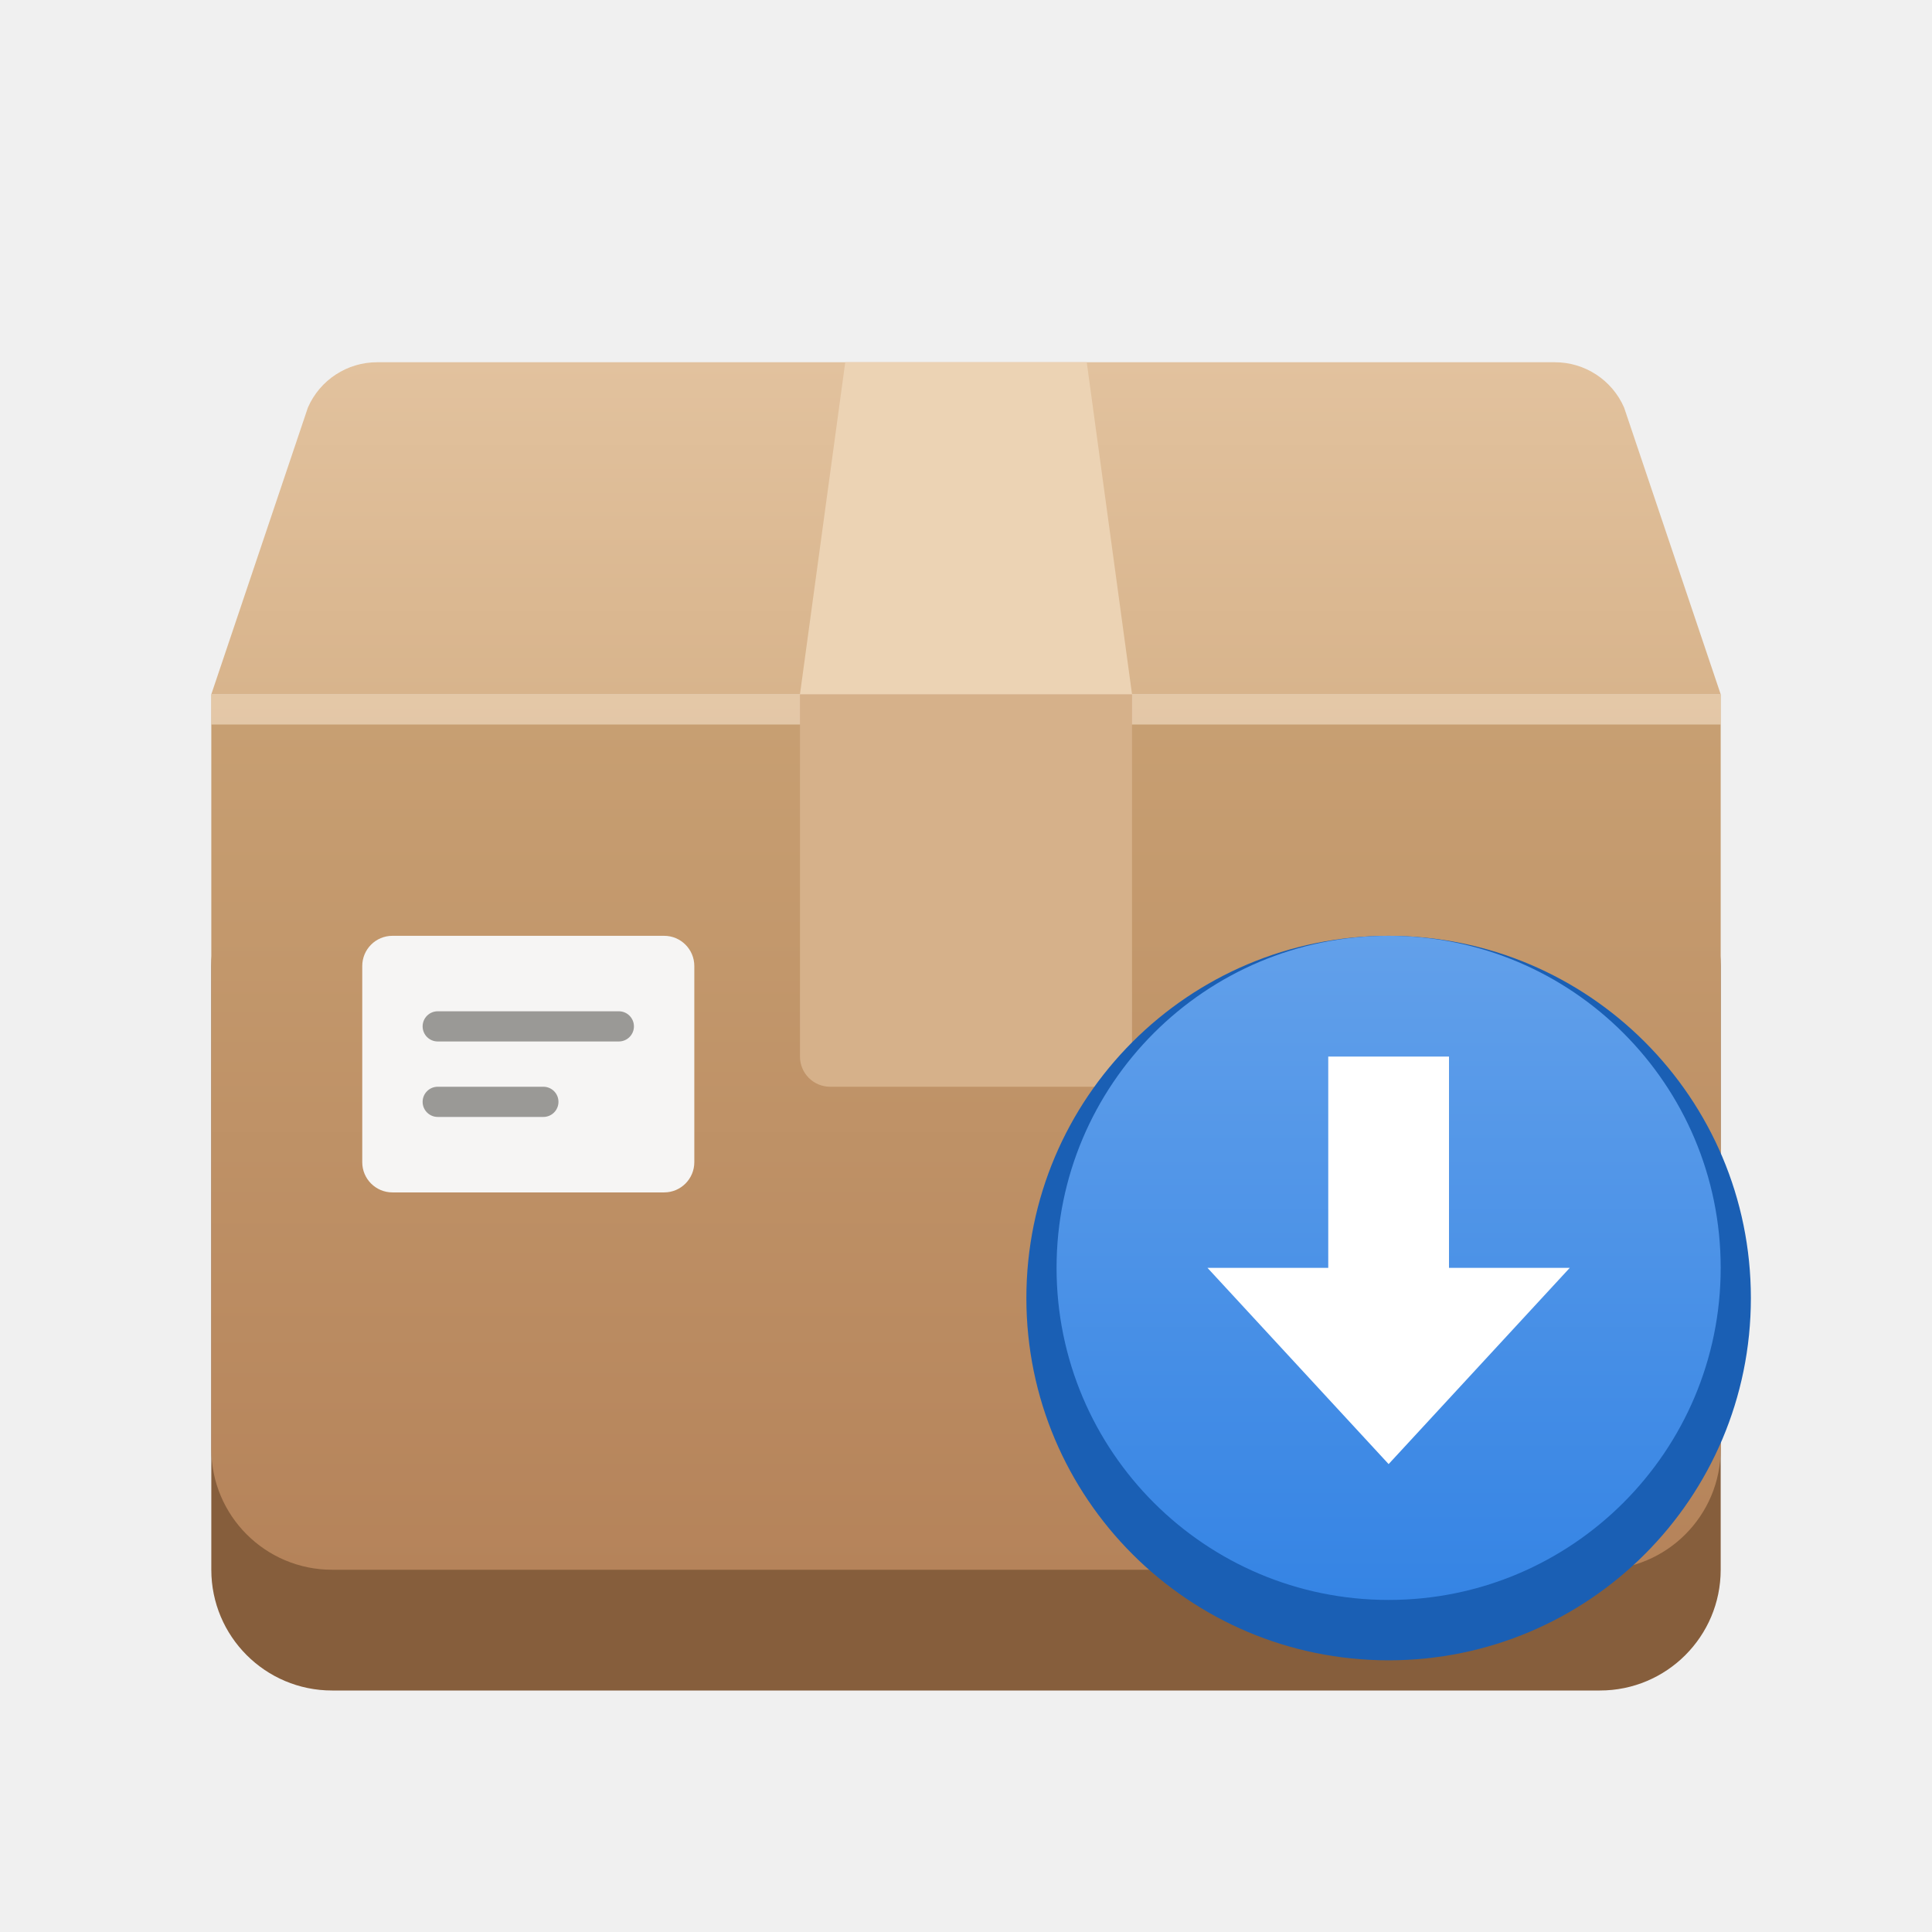
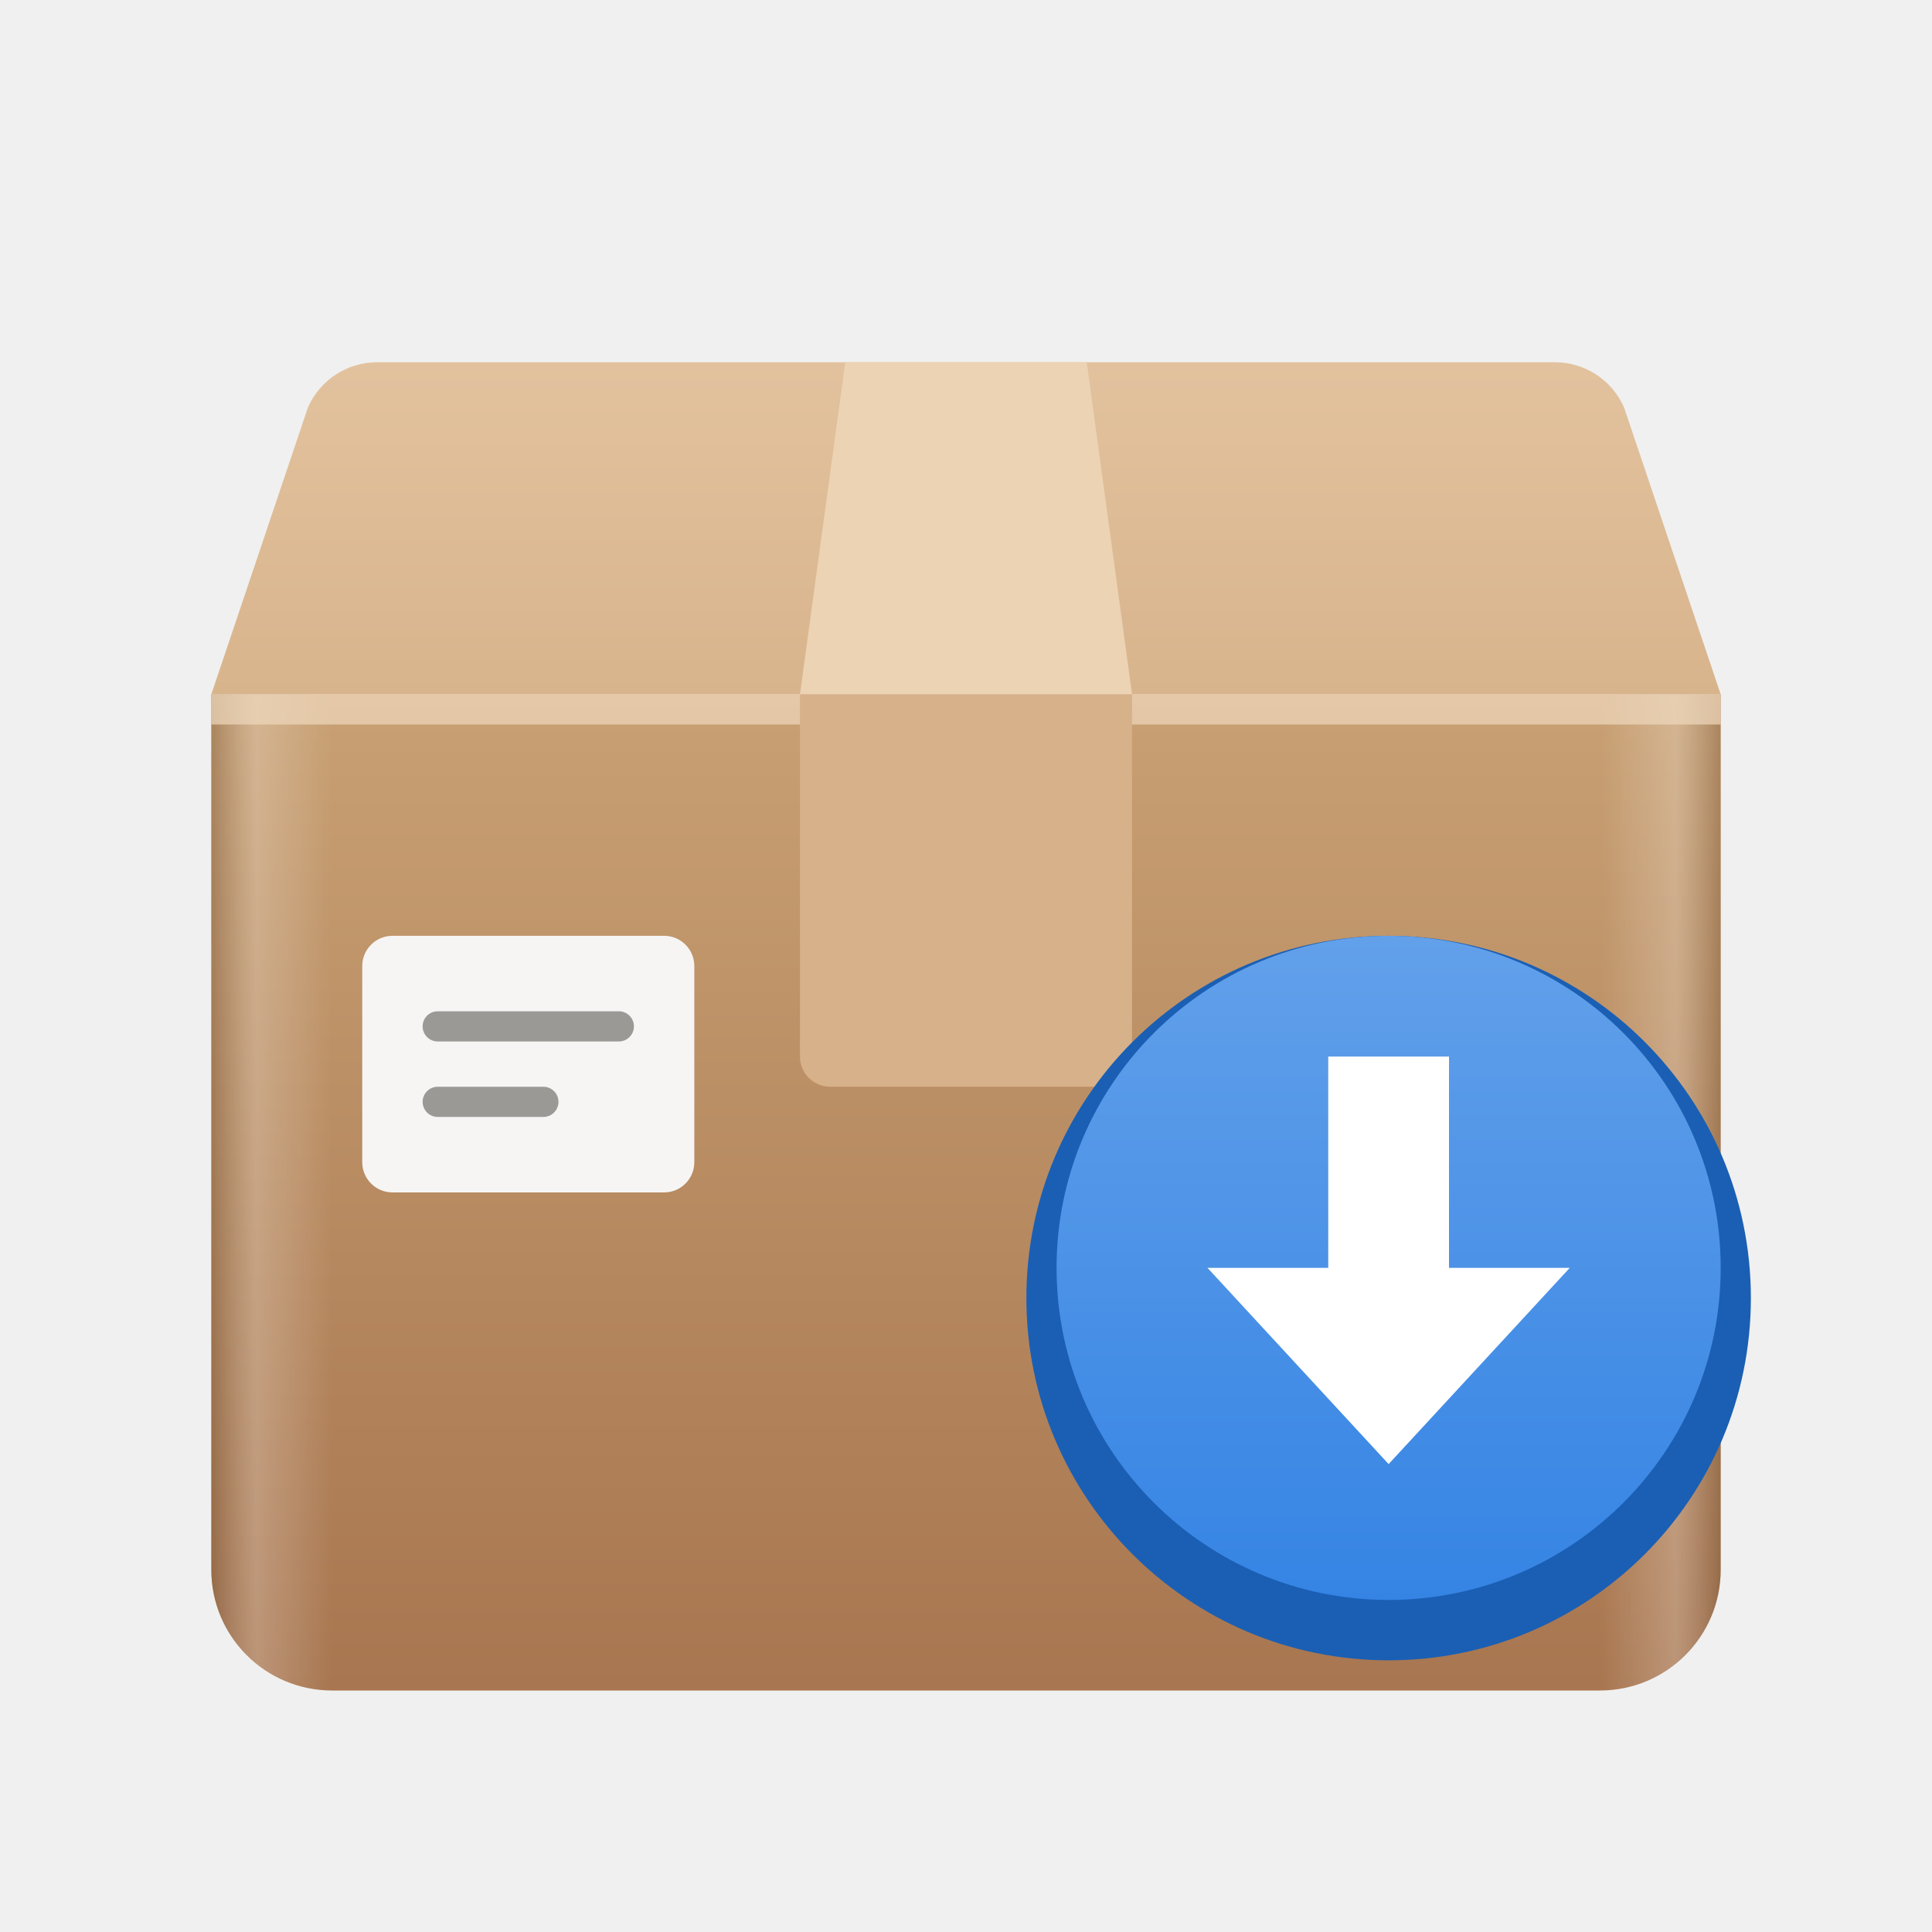
<svg xmlns="http://www.w3.org/2000/svg" width="128" height="128" viewBox="0 0 128 128">
  <defs>
-     <linearGradient id="front" x1="0" y1="46" x2="0" y2="104" gradientUnits="userSpaceOnUse">
+     <linearGradient id="front" x1="0" y1="46" x2="0" y2="112" gradientUnits="userSpaceOnUse">
      <stop offset="0" stop-color="#c8a073" />
-       <stop offset="1" stop-color="#b5835a" />
+       <stop offset="1" stop-color="#a87650" />
+     </linearGradient>
+     <linearGradient id="edges" x1="14" y1="0" x2="114" y2="0" gradientUnits="userSpaceOnUse">
+       <stop offset="0" stop-color="#63452c" stop-opacity="0.3" />
+       <stop offset="0.03" stop-color="#ffffff" stop-opacity="0.22" />
+       <stop offset="0.08" stop-color="#ffffff" stop-opacity="0" />
+       <stop offset="0.92" stop-color="#ffffff" stop-opacity="0" />
+       <stop offset="0.97" stop-color="#ffffff" stop-opacity="0.22" />
+       <stop offset="1" stop-color="#63452c" stop-opacity="0.3" />
    </linearGradient>
    <linearGradient id="lid" x1="0" y1="24" x2="0" y2="46" gradientUnits="userSpaceOnUse">
      <stop offset="0" stop-color="#e2c29e" />
      <stop offset="1" stop-color="#d8b48c" />
    </linearGradient>
    <linearGradient id="badge" x1="0" y1="62" x2="0" y2="106" gradientUnits="userSpaceOnUse">
      <stop offset="0" stop-color="#62a0ea" />
      <stop offset="1" stop-color="#3584e4" />
    </linearGradient>
  </defs>
-   <rect x="14" y="56" width="100" height="56" rx="8" fill="#865e3c" />
-   <path d="M14 46h100v50a8 8 0 0 1-8 8H22a8 8 0 0 1-8-8z" fill="url(#front)" />
+   <path d="M14 46h100v58a8 8 0 0 1-8 8H22a8 8 0 0 1-8-8z" fill="url(#front)" />
+   <path d="M14 46h100v58a8 8 0 0 1-8 8H22a8 8 0 0 1-8-8z" fill="url(#edges)" />
  <path d="M25 24h78a5 5 0 0 1 4.6 3l6.4 19H14l6.4-19a5 5 0 0 1 4.6-3z" fill="url(#lid)" />
  <path d="M14 46h100v2H14z" fill="#f0d9bd" opacity="0.7" />
  <path d="M56 24h16l3 22H53z" fill="#ecd3b4" />
  <path d="M53 46h22v24a2 2 0 0 1-2 2H55a2 2 0 0 1-2-2z" fill="#d6b18a" />
  <rect x="24" y="62" width="22" height="17" rx="2" fill="#f6f5f4" />
  <rect x="28" y="67" width="14" height="2" rx="1" fill="#9a9996" />
  <rect x="28" y="72" width="9" height="2" rx="1" fill="#9a9996" />
  <circle cx="92" cy="86" r="24" fill="#1a5fb4" />
  <circle cx="92" cy="84" r="22" fill="url(#badge)" />
  <path d="M88 70h8v14h8l-12 13-12-13h8z" fill="#ffffff" />
</svg>
